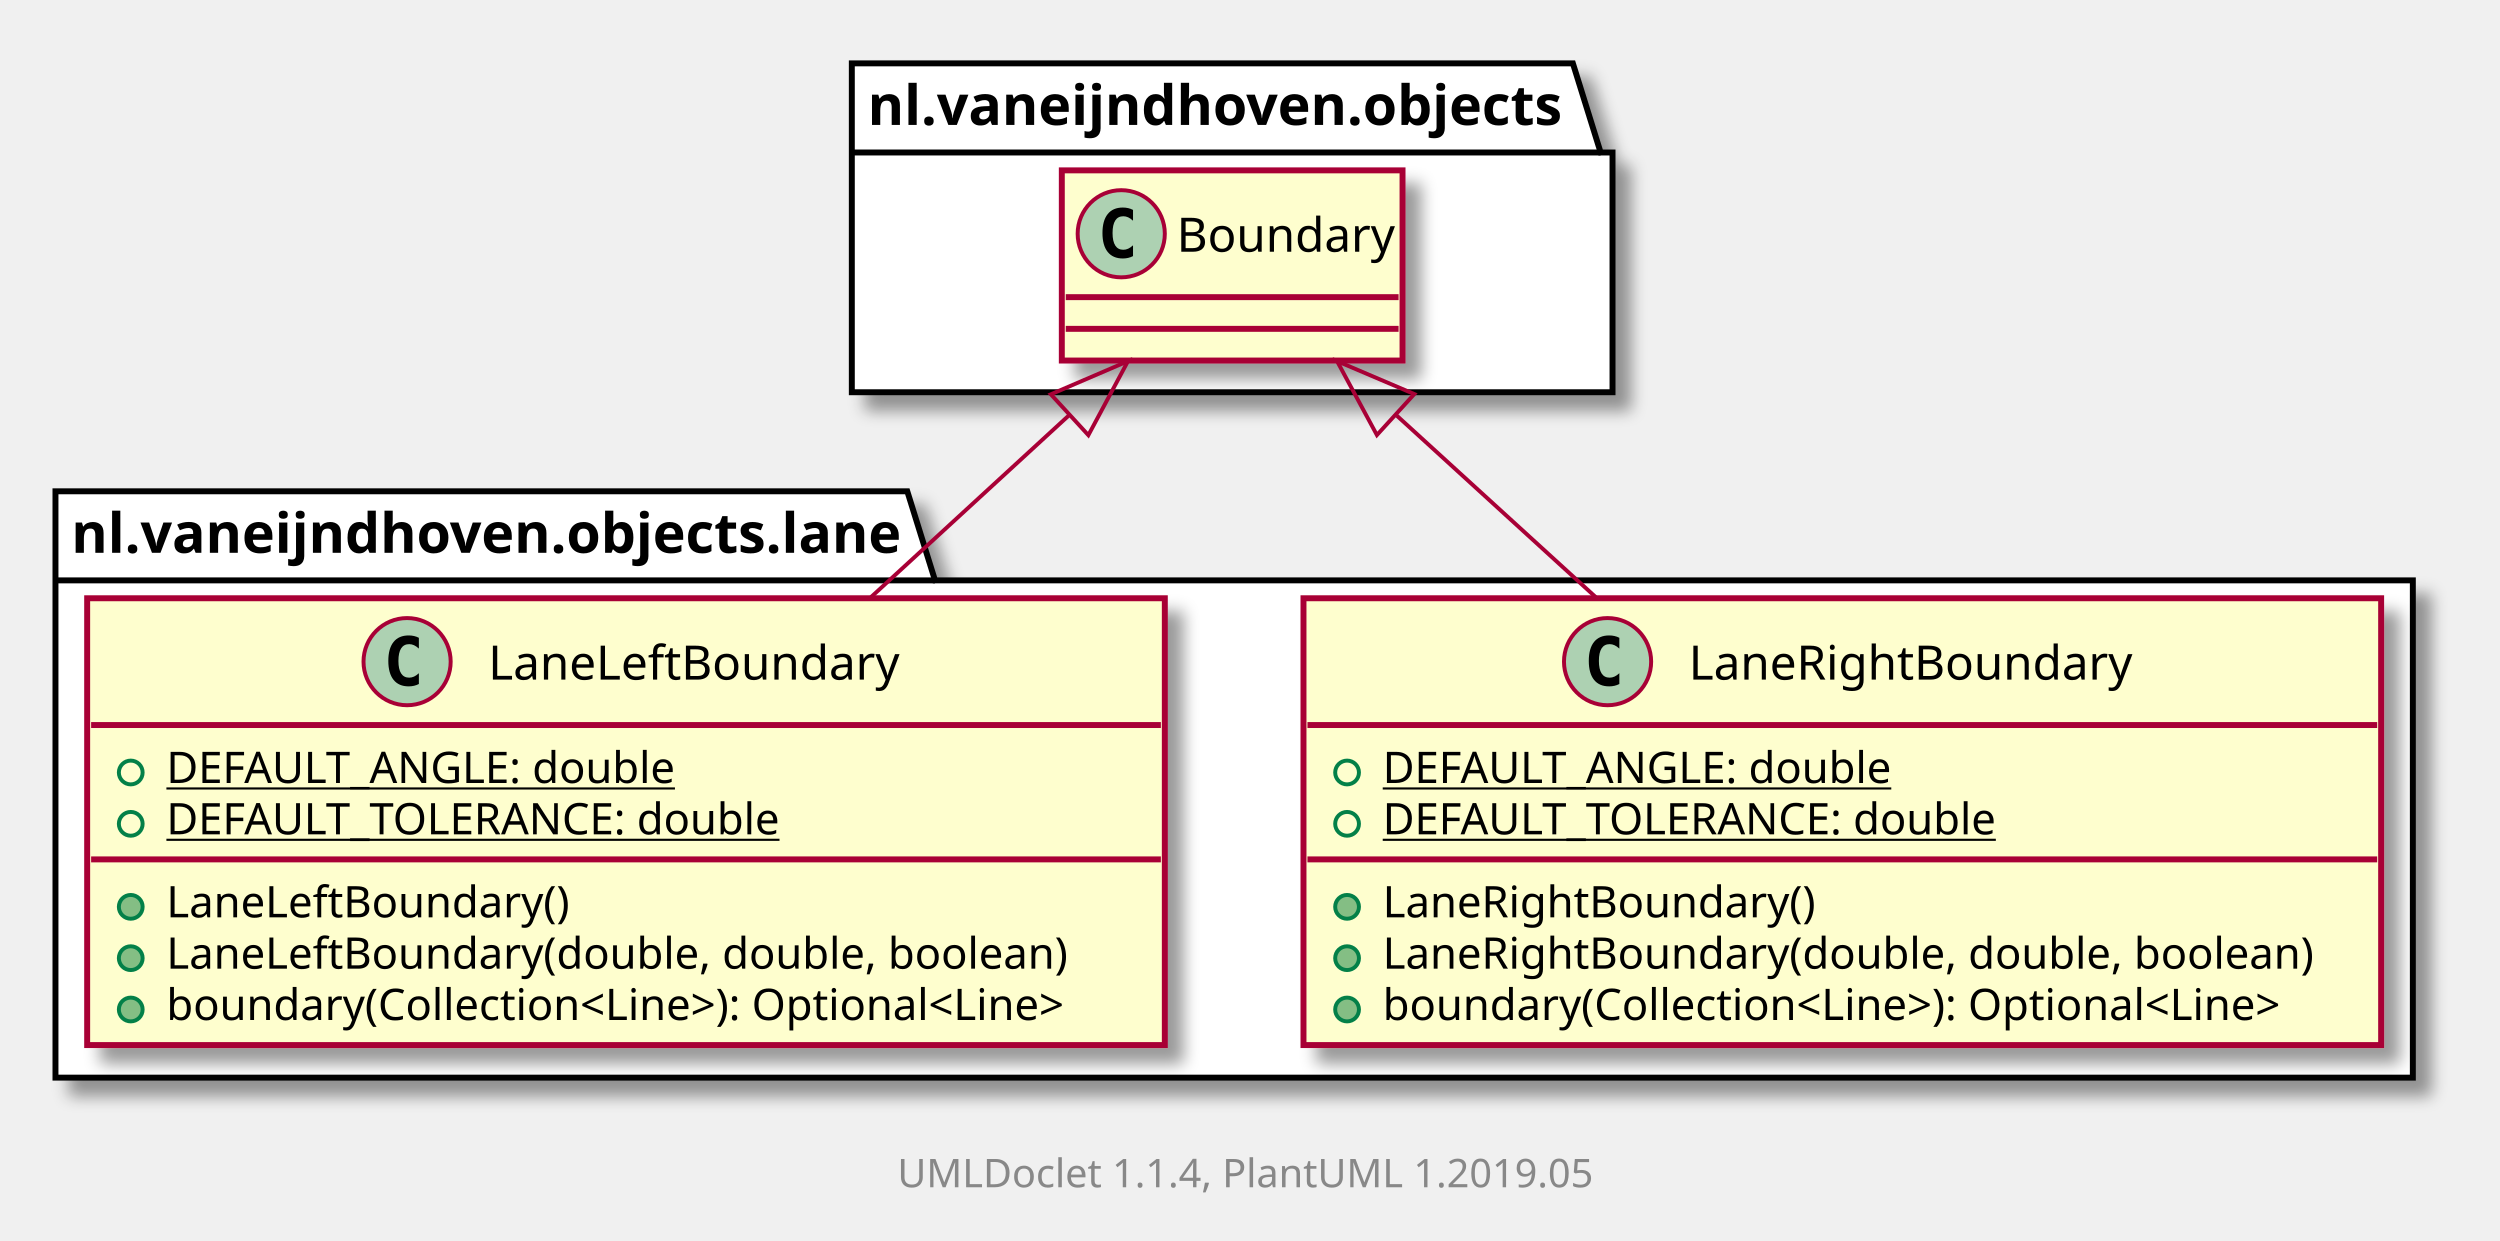
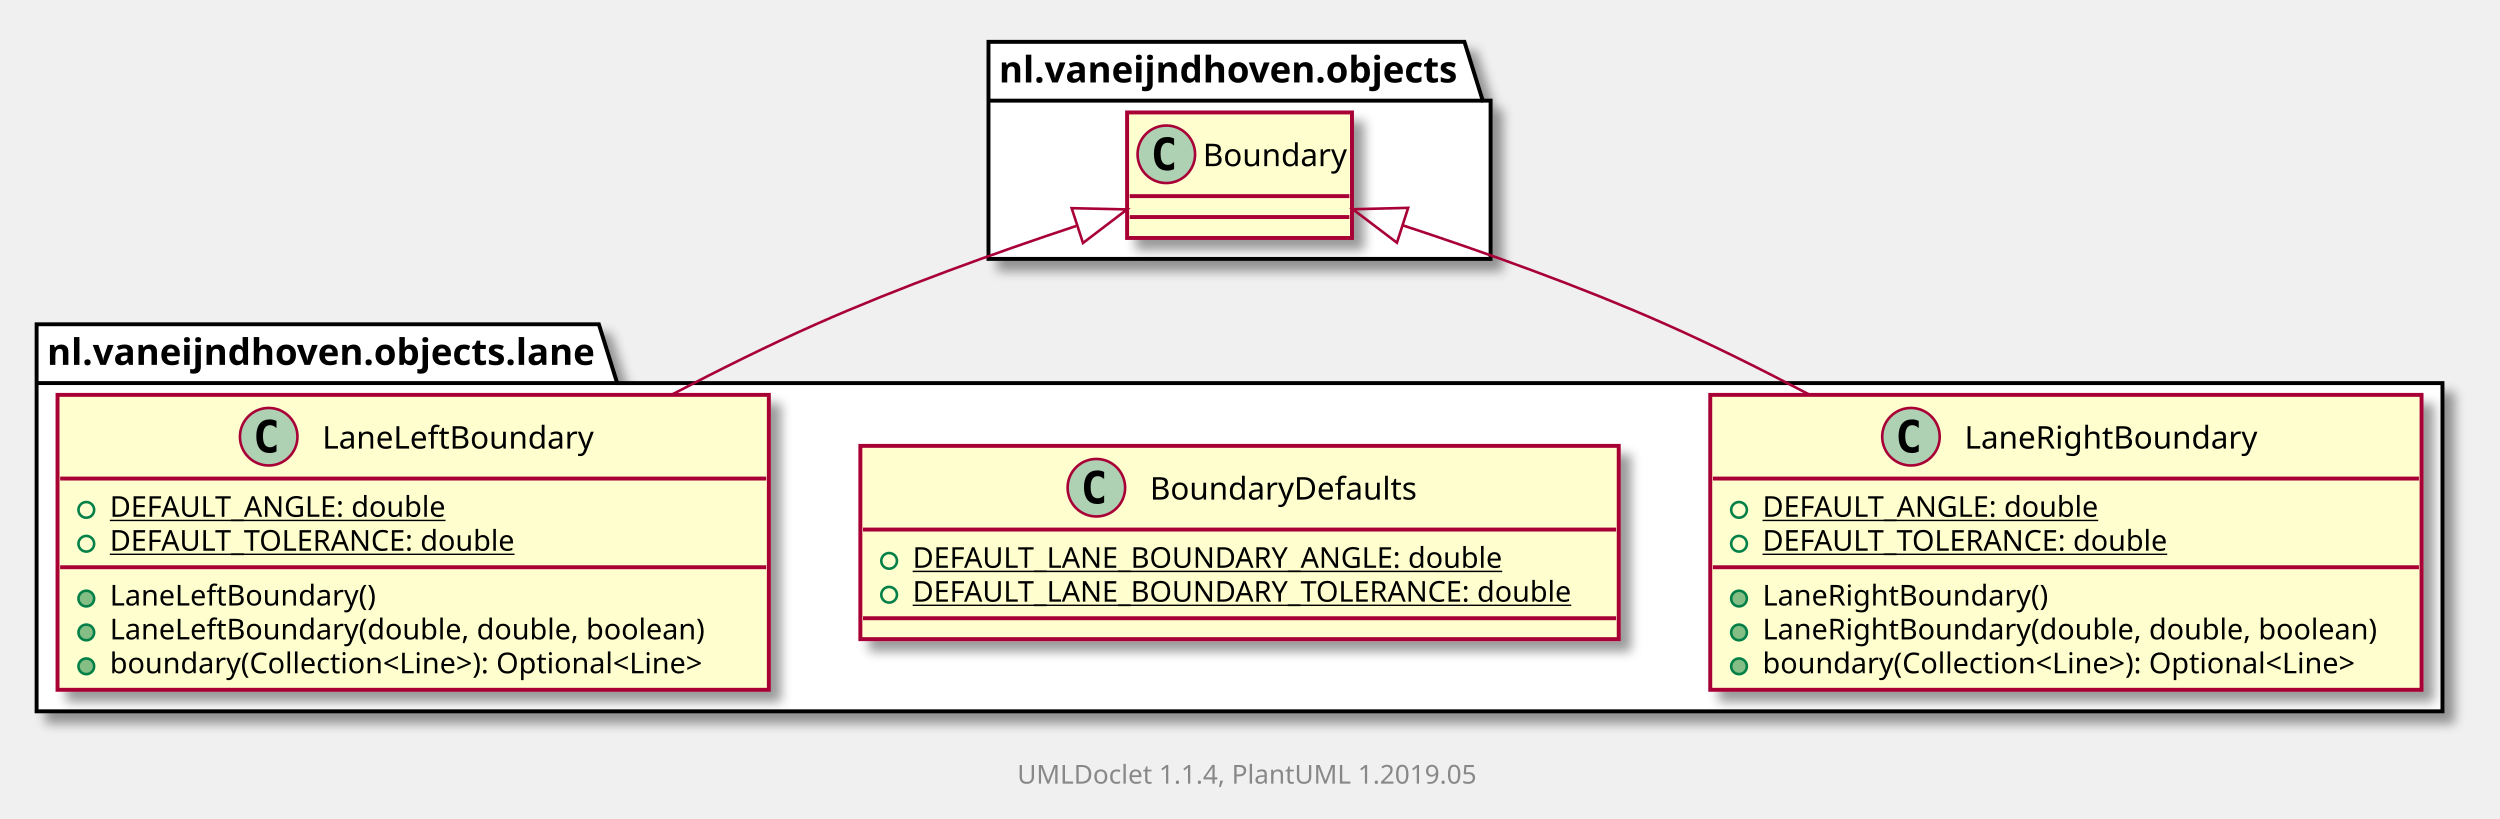
- <svg xmlns="http://www.w3.org/2000/svg" xmlns:xlink="http://www.w3.org/1999/xlink" contentScriptType="application/ecmascript" contentStyleType="text/css" height="313px" preserveAspectRatio="none" style="width:631px;height:313px;" version="1.1" viewBox="0 0 631 313" width="631px" zoomAndPan="magnify">
+ <svg xmlns="http://www.w3.org/2000/svg" xmlns:xlink="http://www.w3.org/1999/xlink" contentScriptType="application/ecmascript" contentStyleType="text/css" height="313px" preserveAspectRatio="none" style="width:956px;height:313px;" version="1.1" viewBox="0 0 956 313" width="956px" zoomAndPan="magnify">
  <defs>
-     <filter height="300%" id="fbfal80sdvzbw" width="300%" x="-1" y="-1">
+     <filter height="300%" id="f1lxdmupk7izuq" width="300%" x="-1" y="-1">
      <feGaussianBlur result="blurOut" stdDeviation="2.0" />
      <feColorMatrix in="blurOut" result="blurOut2" type="matrix" values="0 0 0 0 0 0 0 0 0 0 0 0 0 0 0 0 0 0 .4 0" />
      <feOffset dx="4.0" dy="4.0" in="blurOut2" result="blurOut3" />
      <feBlend in="SourceGraphic" in2="blurOut3" mode="normal" />
    </filter>
  </defs>
  <g>
-     <polygon fill="#FFFFFF" filter="url(#fbfal80sdvzbw)" points="14,124,229,124,236,146.488,609,146.488,609,272,14,272,14,124" style="stroke: #000000; stroke-width: 1.5;" />
+     <polygon fill="#FFFFFF" filter="url(#f1lxdmupk7izuq)" points="14,124,229,124,236,146.488,934,146.488,934,272,14,272,14,124" style="stroke: #000000; stroke-width: 1.5;" />
    <line style="stroke: #000000; stroke-width: 1.5;" x1="14" x2="236" y1="146.488" y2="146.488" />
    <text fill="#000000" font-family="sans-serif" font-size="14" font-weight="bold" lengthAdjust="spacingAndGlyphs" textLength="209" x="18" y="139.535">nl.vaneijndhoven.objects.lane</text>
-     <polygon fill="#FFFFFF" filter="url(#fbfal80sdvzbw)" points="215,16,397,16,404,38.488,407,38.488,407,99,215,99,215,16" style="stroke: #000000; stroke-width: 1.5;" />
-     <line style="stroke: #000000; stroke-width: 1.5;" x1="215" x2="404" y1="38.488" y2="38.488" />
-     <text fill="#000000" font-family="sans-serif" font-size="14" font-weight="bold" lengthAdjust="spacingAndGlyphs" textLength="176" x="219" y="31.535">nl.vaneijndhoven.objects</text>
+     <polygon fill="#FFFFFF" filter="url(#f1lxdmupk7izuq)" points="378,16,560,16,567,38.488,570,38.488,570,99,378,99,378,16" style="stroke: #000000; stroke-width: 1.5;" />
+     <line style="stroke: #000000; stroke-width: 1.5;" x1="378" x2="567" y1="38.488" y2="38.488" />
+     <text fill="#000000" font-family="sans-serif" font-size="14" font-weight="bold" lengthAdjust="spacingAndGlyphs" textLength="176" x="382" y="31.535">nl.vaneijndhoven.objects</text>
    <a href="LaneRightBoundary.html" target="_top" xlink:actuate="onRequest" xlink:show="new" xlink:title="LaneRightBoundary.html" xlink:type="simple">
-       <rect fill="#FEFECE" filter="url(#fbfal80sdvzbw)" height="112.775" id="nl.vaneijndhoven.objects.lane.LaneRightBoundary" style="stroke: #A80036; stroke-width: 1.5;" width="272" x="329" y="151" />
-       <ellipse cx="405.75" cy="167" fill="#ADD1B2" rx="11" ry="11" style="stroke: #A80036; stroke-width: 1.0;" />
-       <path d="M408.723,172.643 Q408.142,172.942 407.503,173.091 Q406.864,173.241 406.158,173.241 Q403.651,173.241 402.332,171.589 Q401.012,169.937 401.012,166.816 Q401.012,163.686 402.332,162.035 Q403.651,160.383 406.158,160.383 Q406.864,160.383 407.511,160.532 Q408.159,160.682 408.723,160.981 L408.723,163.703 Q408.092,163.122 407.499,162.852 Q406.905,162.583 406.274,162.583 Q404.93,162.583 404.245,163.649 Q403.56,164.716 403.56,166.816 Q403.56,168.908 404.245,169.974 Q404.93,171.041 406.274,171.041 Q406.905,171.041 407.499,170.771 Q408.092,170.501 408.723,169.92 Z " />
-       <text fill="#000000" font-family="sans-serif" font-size="12" lengthAdjust="spacingAndGlyphs" textLength="110" x="426.25" y="171.535">LaneRightBoundary</text>
-       <line style="stroke: #A80036; stroke-width: 1.5;" x1="330" x2="600" y1="183" y2="183" />
-       <ellipse cx="340" cy="194.977" fill="none" rx="3" ry="3" style="stroke: #038048; stroke-width: 1.0;" />
-       <text fill="#000000" font-family="sans-serif" font-size="11" lengthAdjust="spacingAndGlyphs" text-decoration="underline" textLength="134" x="349" y="197.635">DEFAULT_ANGLE: double</text>
-       <ellipse cx="340" cy="207.933" fill="none" rx="3" ry="3" style="stroke: #038048; stroke-width: 1.0;" />
-       <text fill="#000000" font-family="sans-serif" font-size="11" lengthAdjust="spacingAndGlyphs" text-decoration="underline" textLength="163" x="349" y="210.59">DEFAULT_TOLERANCE: double</text>
-       <line style="stroke: #A80036; stroke-width: 1.5;" x1="330" x2="600" y1="216.91" y2="216.91" />
-       <ellipse cx="340" cy="228.888" fill="#84BE84" rx="3" ry="3" style="stroke: #038048; stroke-width: 1.0;" />
-       <text fill="#000000" font-family="sans-serif" font-size="11" lengthAdjust="spacingAndGlyphs" textLength="112" x="349" y="231.545">LaneRightBoundary()</text>
-       <ellipse cx="340" cy="241.843" fill="#84BE84" rx="3" ry="3" style="stroke: #038048; stroke-width: 1.0;" />
-       <text fill="#000000" font-family="sans-serif" font-size="11" lengthAdjust="spacingAndGlyphs" textLength="241" x="349" y="244.5">LaneRightBoundary(double, double, boolean)</text>
-       <ellipse cx="340" cy="254.798" fill="#84BE84" rx="3" ry="3" style="stroke: #038048; stroke-width: 1.0;" />
-       <text fill="#000000" font-family="sans-serif" font-size="11" lengthAdjust="spacingAndGlyphs" textLength="246" x="349" y="257.455">boundary(Collection&lt;Line&gt;): Optional&lt;Line&gt;</text>
+       <rect fill="#FEFECE" filter="url(#f1lxdmupk7izuq)" height="112.775" id="nl.vaneijndhoven.objects.lane.LaneRightBoundary" style="stroke: #A80036; stroke-width: 1.5;" width="272" x="654" y="151" />
+       <ellipse cx="730.75" cy="167" fill="#ADD1B2" rx="11" ry="11" style="stroke: #A80036; stroke-width: 1.0;" />
+       <path d="M733.723,172.643 Q733.142,172.942 732.503,173.091 Q731.864,173.241 731.158,173.241 Q728.651,173.241 727.332,171.589 Q726.012,169.937 726.012,166.816 Q726.012,163.686 727.332,162.035 Q728.651,160.383 731.158,160.383 Q731.864,160.383 732.511,160.532 Q733.159,160.682 733.723,160.981 L733.723,163.703 Q733.092,163.122 732.499,162.852 Q731.905,162.583 731.274,162.583 Q729.93,162.583 729.245,163.649 Q728.56,164.716 728.56,166.816 Q728.56,168.908 729.245,169.974 Q729.93,171.041 731.274,171.041 Q731.905,171.041 732.499,170.771 Q733.092,170.501 733.723,169.92 Z " />
+       <text fill="#000000" font-family="sans-serif" font-size="12" lengthAdjust="spacingAndGlyphs" textLength="110" x="751.25" y="171.535">LaneRightBoundary</text>
+       <line style="stroke: #A80036; stroke-width: 1.5;" x1="655" x2="925" y1="183" y2="183" />
+       <ellipse cx="665" cy="194.977" fill="none" rx="3" ry="3" style="stroke: #038048; stroke-width: 1.0;" />
+       <text fill="#000000" font-family="sans-serif" font-size="11" lengthAdjust="spacingAndGlyphs" text-decoration="underline" textLength="134" x="674" y="197.635">DEFAULT_ANGLE: double</text>
+       <ellipse cx="665" cy="207.933" fill="none" rx="3" ry="3" style="stroke: #038048; stroke-width: 1.0;" />
+       <text fill="#000000" font-family="sans-serif" font-size="11" lengthAdjust="spacingAndGlyphs" text-decoration="underline" textLength="163" x="674" y="210.59">DEFAULT_TOLERANCE: double</text>
+       <line style="stroke: #A80036; stroke-width: 1.5;" x1="655" x2="925" y1="216.91" y2="216.91" />
+       <ellipse cx="665" cy="228.888" fill="#84BE84" rx="3" ry="3" style="stroke: #038048; stroke-width: 1.0;" />
+       <text fill="#000000" font-family="sans-serif" font-size="11" lengthAdjust="spacingAndGlyphs" textLength="112" x="674" y="231.545">LaneRightBoundary()</text>
+       <ellipse cx="665" cy="241.843" fill="#84BE84" rx="3" ry="3" style="stroke: #038048; stroke-width: 1.0;" />
+       <text fill="#000000" font-family="sans-serif" font-size="11" lengthAdjust="spacingAndGlyphs" textLength="241" x="674" y="244.5">LaneRightBoundary(double, double, boolean)</text>
+       <ellipse cx="665" cy="254.798" fill="#84BE84" rx="3" ry="3" style="stroke: #038048; stroke-width: 1.0;" />
+       <text fill="#000000" font-family="sans-serif" font-size="11" lengthAdjust="spacingAndGlyphs" textLength="246" x="674" y="257.455">boundary(Collection&lt;Line&gt;): Optional&lt;Line&gt;</text>
+     </a>
+     <a href="BoundaryDefaults.html" target="_top" xlink:actuate="onRequest" xlink:show="new" xlink:title="BoundaryDefaults.html" xlink:type="simple">
+       <rect fill="#FEFECE" filter="url(#f1lxdmupk7izuq)" height="73.91" id="nl.vaneijndhoven.objects.lane.BoundaryDefaults" style="stroke: #A80036; stroke-width: 1.5;" width="290" x="329" y="170.5" />
+       <ellipse cx="419.25" cy="186.5" fill="#ADD1B2" rx="11" ry="11" style="stroke: #A80036; stroke-width: 1.0;" />
+       <path d="M422.223,192.143 Q421.642,192.442 421.003,192.591 Q420.364,192.741 419.658,192.741 Q417.151,192.741 415.832,191.089 Q414.512,189.437 414.512,186.316 Q414.512,183.186 415.832,181.535 Q417.151,179.883 419.658,179.883 Q420.364,179.883 421.011,180.032 Q421.659,180.182 422.223,180.481 L422.223,183.203 Q421.592,182.622 420.999,182.352 Q420.405,182.083 419.774,182.083 Q418.43,182.083 417.745,183.149 Q417.06,184.216 417.06,186.316 Q417.06,188.408 417.745,189.474 Q418.43,190.541 419.774,190.541 Q420.405,190.541 420.999,190.271 Q421.592,190.001 422.223,189.42 Z " />
+       <text fill="#000000" font-family="sans-serif" font-size="12" lengthAdjust="spacingAndGlyphs" textLength="101" x="439.75" y="191.035">BoundaryDefaults</text>
+       <line style="stroke: #A80036; stroke-width: 1.5;" x1="330" x2="618" y1="202.5" y2="202.5" />
+       <ellipse cx="340" cy="214.477" fill="none" rx="3" ry="3" style="stroke: #038048; stroke-width: 1.0;" />
+       <text fill="#000000" font-family="sans-serif" font-size="11" lengthAdjust="spacingAndGlyphs" text-decoration="underline" textLength="235" x="349" y="217.135">DEFAULT_LANE_BOUNDARY_ANGLE: double</text>
+       <ellipse cx="340" cy="227.433" fill="none" rx="3" ry="3" style="stroke: #038048; stroke-width: 1.0;" />
+       <text fill="#000000" font-family="sans-serif" font-size="11" lengthAdjust="spacingAndGlyphs" text-decoration="underline" textLength="264" x="349" y="230.09">DEFAULT_LANE_BOUNDARY_TOLERANCE: double</text>
+       <line style="stroke: #A80036; stroke-width: 1.5;" x1="330" x2="618" y1="236.41" y2="236.41" />
    </a>
    <a href="LaneLeftBoundary.html" target="_top" xlink:actuate="onRequest" xlink:show="new" xlink:title="LaneLeftBoundary.html" xlink:type="simple">
-       <rect fill="#FEFECE" filter="url(#fbfal80sdvzbw)" height="112.775" id="nl.vaneijndhoven.objects.lane.LaneLeftBoundary" style="stroke: #A80036; stroke-width: 1.5;" width="272" x="22" y="151" />
+       <rect fill="#FEFECE" filter="url(#f1lxdmupk7izuq)" height="112.775" id="nl.vaneijndhoven.objects.lane.LaneLeftBoundary" style="stroke: #A80036; stroke-width: 1.5;" width="272" x="22" y="151" />
      <ellipse cx="102.75" cy="167" fill="#ADD1B2" rx="11" ry="11" style="stroke: #A80036; stroke-width: 1.0;" />
      <path d="M105.723,172.643 Q105.142,172.942 104.503,173.091 Q103.864,173.241 103.158,173.241 Q100.651,173.241 99.332,171.589 Q98.012,169.937 98.012,166.816 Q98.012,163.686 99.332,162.035 Q100.651,160.383 103.158,160.383 Q103.864,160.383 104.511,160.532 Q105.159,160.682 105.723,160.981 L105.723,163.703 Q105.092,163.122 104.499,162.852 Q103.905,162.583 103.274,162.583 Q101.93,162.583 101.245,163.649 Q100.56,164.716 100.56,166.816 Q100.56,168.908 101.245,169.974 Q101.93,171.041 103.274,171.041 Q103.905,171.041 104.499,170.771 Q105.092,170.501 105.723,169.92 Z " />
      <text fill="#000000" font-family="sans-serif" font-size="12" lengthAdjust="spacingAndGlyphs" textLength="102" x="123.25" y="171.535">LaneLeftBoundary</text>
      <line style="stroke: #A80036; stroke-width: 1.5;" x1="23" x2="293" y1="183" y2="183" />
      <ellipse cx="33" cy="194.977" fill="none" rx="3" ry="3" style="stroke: #038048; stroke-width: 1.0;" />
      <text fill="#000000" font-family="sans-serif" font-size="11" lengthAdjust="spacingAndGlyphs" text-decoration="underline" textLength="134" x="42" y="197.635">DEFAULT_ANGLE: double</text>
      <ellipse cx="33" cy="207.933" fill="none" rx="3" ry="3" style="stroke: #038048; stroke-width: 1.0;" />
      <text fill="#000000" font-family="sans-serif" font-size="11" lengthAdjust="spacingAndGlyphs" text-decoration="underline" textLength="163" x="42" y="210.59">DEFAULT_TOLERANCE: double</text>
      <line style="stroke: #A80036; stroke-width: 1.5;" x1="23" x2="293" y1="216.91" y2="216.91" />
      <ellipse cx="33" cy="228.888" fill="#84BE84" rx="3" ry="3" style="stroke: #038048; stroke-width: 1.0;" />
      <text fill="#000000" font-family="sans-serif" font-size="11" lengthAdjust="spacingAndGlyphs" textLength="104" x="42" y="231.545">LaneLeftBoundary()</text>
      <ellipse cx="33" cy="241.843" fill="#84BE84" rx="3" ry="3" style="stroke: #038048; stroke-width: 1.0;" />
      <text fill="#000000" font-family="sans-serif" font-size="11" lengthAdjust="spacingAndGlyphs" textLength="233" x="42" y="244.5">LaneLeftBoundary(double, double, boolean)</text>
      <ellipse cx="33" cy="254.798" fill="#84BE84" rx="3" ry="3" style="stroke: #038048; stroke-width: 1.0;" />
      <text fill="#000000" font-family="sans-serif" font-size="11" lengthAdjust="spacingAndGlyphs" textLength="246" x="42" y="257.455">boundary(Collection&lt;Line&gt;): Optional&lt;Line&gt;</text>
    </a>
-     <rect fill="#FEFECE" filter="url(#fbfal80sdvzbw)" height="48" id="nl.vaneijndhoven.objects.Boundary" style="stroke: #A80036; stroke-width: 1.5;" width="86" x="268" y="43" />
-     <ellipse cx="283" cy="59" fill="#ADD1B2" rx="11" ry="11" style="stroke: #A80036; stroke-width: 1.0;" />
-     <path d="M285.973,64.643 Q285.392,64.942 284.753,65.091 Q284.114,65.241 283.408,65.241 Q280.901,65.241 279.582,63.589 Q278.262,61.937 278.262,58.816 Q278.262,55.687 279.582,54.035 Q280.901,52.383 283.408,52.383 Q284.114,52.383 284.761,52.532 Q285.409,52.682 285.973,52.98 L285.973,55.703 Q285.342,55.122 284.749,54.852 Q284.155,54.583 283.524,54.583 Q282.18,54.583 281.495,55.649 Q280.81,56.716 280.81,58.816 Q280.81,60.908 281.495,61.974 Q282.18,63.041 283.524,63.041 Q284.155,63.041 284.749,62.771 Q285.342,62.502 285.973,61.92 Z " />
-     <text fill="#000000" font-family="sans-serif" font-size="12" lengthAdjust="spacingAndGlyphs" textLength="54" x="297" y="63.535">Boundary</text>
-     <line style="stroke: #A80036; stroke-width: 1.5;" x1="269" x2="353" y1="75" y2="75" />
-     <line style="stroke: #A80036; stroke-width: 1.5;" x1="269" x2="353" y1="83" y2="83" />
-     <path d="M352.543,104.901 C367.987,118.991 385.865,135.302 402.759,150.715 " fill="none" id="nl.vaneijndhoven.objects.Boundary-nl.vaneijndhoven.objects.lane.LaneRightBoundary" style="stroke: #A80036; stroke-width: 1.0;" />
-     <polygon fill="none" points="347.531,109.804,337.474,91.153,356.966,99.461,347.531,109.804" style="stroke: #A80036; stroke-width: 1.0;" />
-     <path d="M269.727,104.901 C254.383,118.991 236.621,135.302 219.837,150.715 " fill="none" id="nl.vaneijndhoven.objects.Boundary-nl.vaneijndhoven.objects.lane.LaneLeftBoundary" style="stroke: #A80036; stroke-width: 1.0;" />
-     <polygon fill="none" points="265.233,99.525,284.698,91.153,274.702,109.836,265.233,99.525" style="stroke: #A80036; stroke-width: 1.0;" />
-     <text fill="#888888" font-family="sans-serif" font-size="10" lengthAdjust="spacingAndGlyphs" textLength="182" x="226.5" y="299.668">UMLDoclet 1.1.4, PlantUML 1.2019.05</text>
+     <rect fill="#FEFECE" filter="url(#f1lxdmupk7izuq)" height="48" id="nl.vaneijndhoven.objects.Boundary" style="stroke: #A80036; stroke-width: 1.5;" width="86" x="431" y="43" />
+     <ellipse cx="446" cy="59" fill="#ADD1B2" rx="11" ry="11" style="stroke: #A80036; stroke-width: 1.0;" />
+     <path d="M448.973,64.643 Q448.392,64.942 447.753,65.091 Q447.114,65.241 446.408,65.241 Q443.901,65.241 442.582,63.589 Q441.262,61.937 441.262,58.816 Q441.262,55.687 442.582,54.035 Q443.901,52.383 446.408,52.383 Q447.114,52.383 447.761,52.532 Q448.409,52.682 448.973,52.98 L448.973,55.703 Q448.342,55.122 447.749,54.852 Q447.155,54.583 446.524,54.583 Q445.18,54.583 444.495,55.649 Q443.81,56.716 443.81,58.816 Q443.81,60.908 444.495,61.974 Q445.18,63.041 446.524,63.041 Q447.155,63.041 447.749,62.771 Q448.342,62.502 448.973,61.92 Z " />
+     <text fill="#000000" font-family="sans-serif" font-size="12" lengthAdjust="spacingAndGlyphs" textLength="54" x="460" y="63.535">Boundary</text>
+     <line style="stroke: #A80036; stroke-width: 1.5;" x1="432" x2="516" y1="75" y2="75" />
+     <line style="stroke: #A80036; stroke-width: 1.5;" x1="432" x2="516" y1="83" y2="83" />
+     <path d="M536.431,86.178 C567.176,96.288 604.524,109.575 637,124 C655.114,132.046 673.975,141.441 692.015,150.967 " fill="none" id="nl.vaneijndhoven.objects.Boundary-nl.vaneijndhoven.objects.lane.LaneRightBoundary" style="stroke: #A80036; stroke-width: 1.0;" />
+     <polygon fill="none" points="534.187,92.809,517.298,80.012,538.481,79.484,534.187,92.809" style="stroke: #A80036; stroke-width: 1.0;" />
+     <path d="M411.539,86.402 C381.072,96.513 344.151,109.736 312,124 C293.93,132.017 275.108,141.346 257.081,150.804 " fill="none" id="nl.vaneijndhoven.objects.Boundary-nl.vaneijndhoven.objects.lane.LaneLeftBoundary" style="stroke: #A80036; stroke-width: 1.0;" />
+     <polygon fill="none" points="409.803,79.606,430.987,80.076,414.133,92.919,409.803,79.606" style="stroke: #A80036; stroke-width: 1.0;" />
+     <text fill="#888888" font-family="sans-serif" font-size="10" lengthAdjust="spacingAndGlyphs" textLength="182" x="389" y="299.668">UMLDoclet 1.1.4, PlantUML 1.2019.05</text>
  </g>
</svg>
